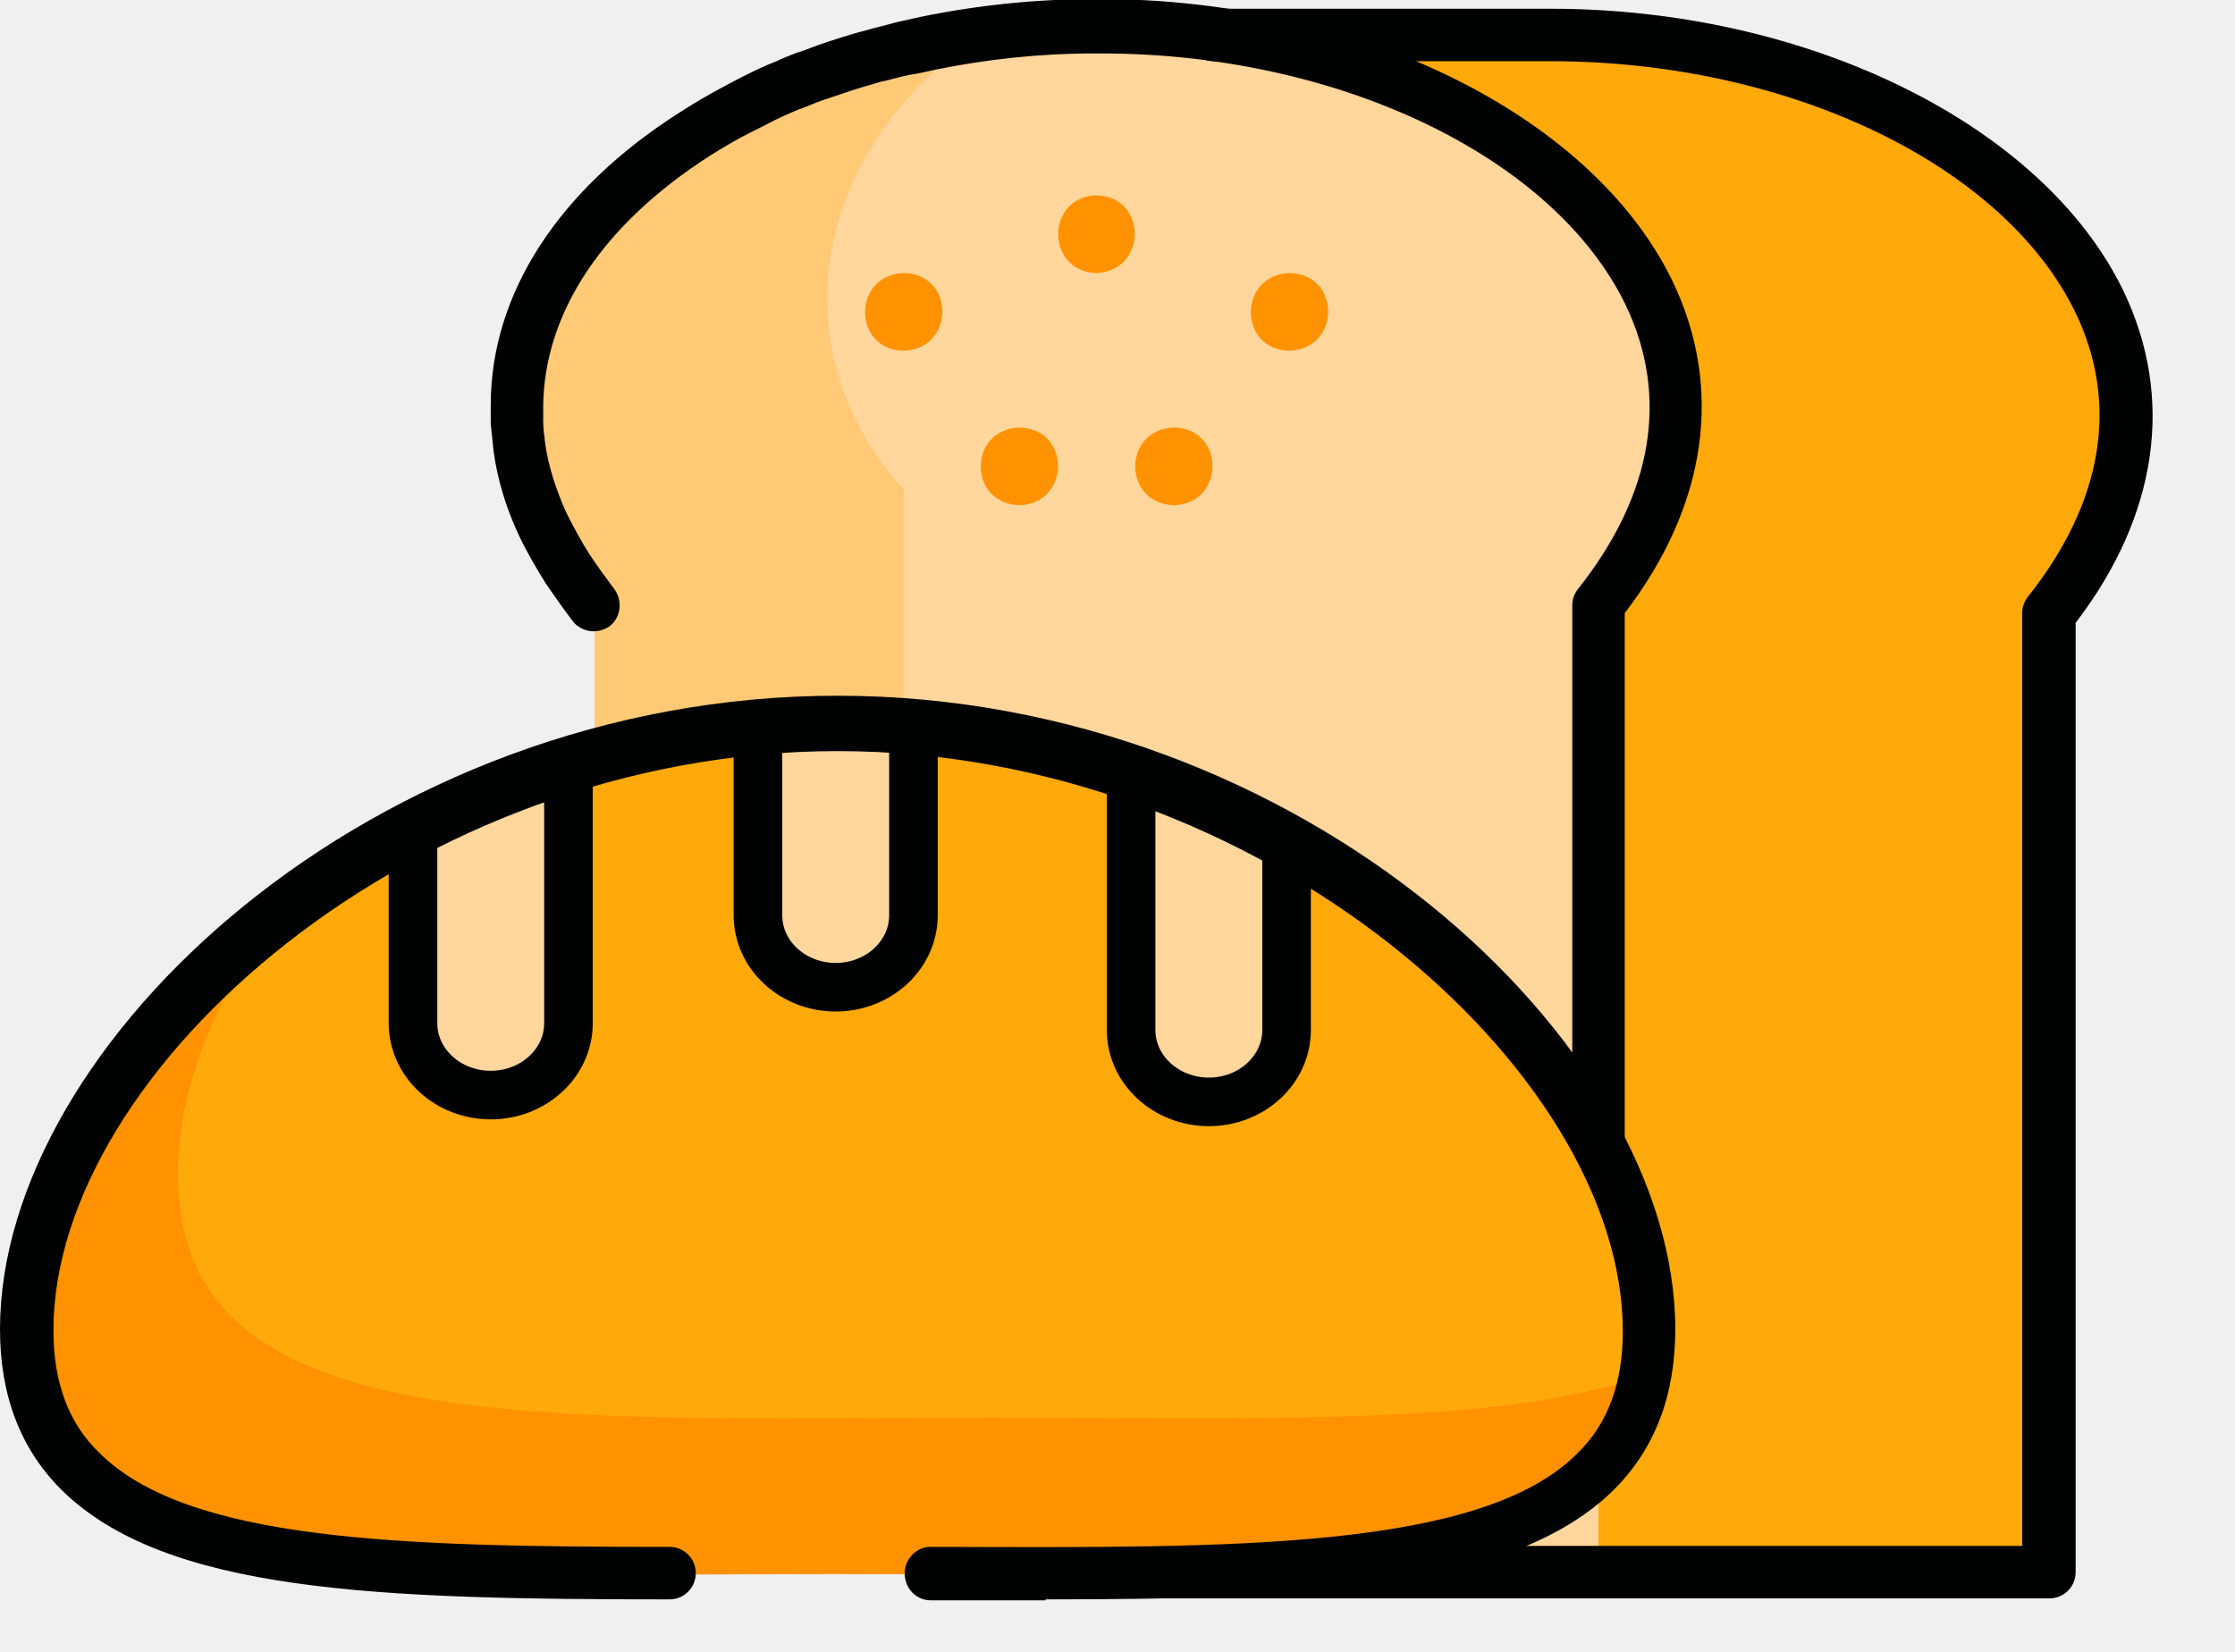
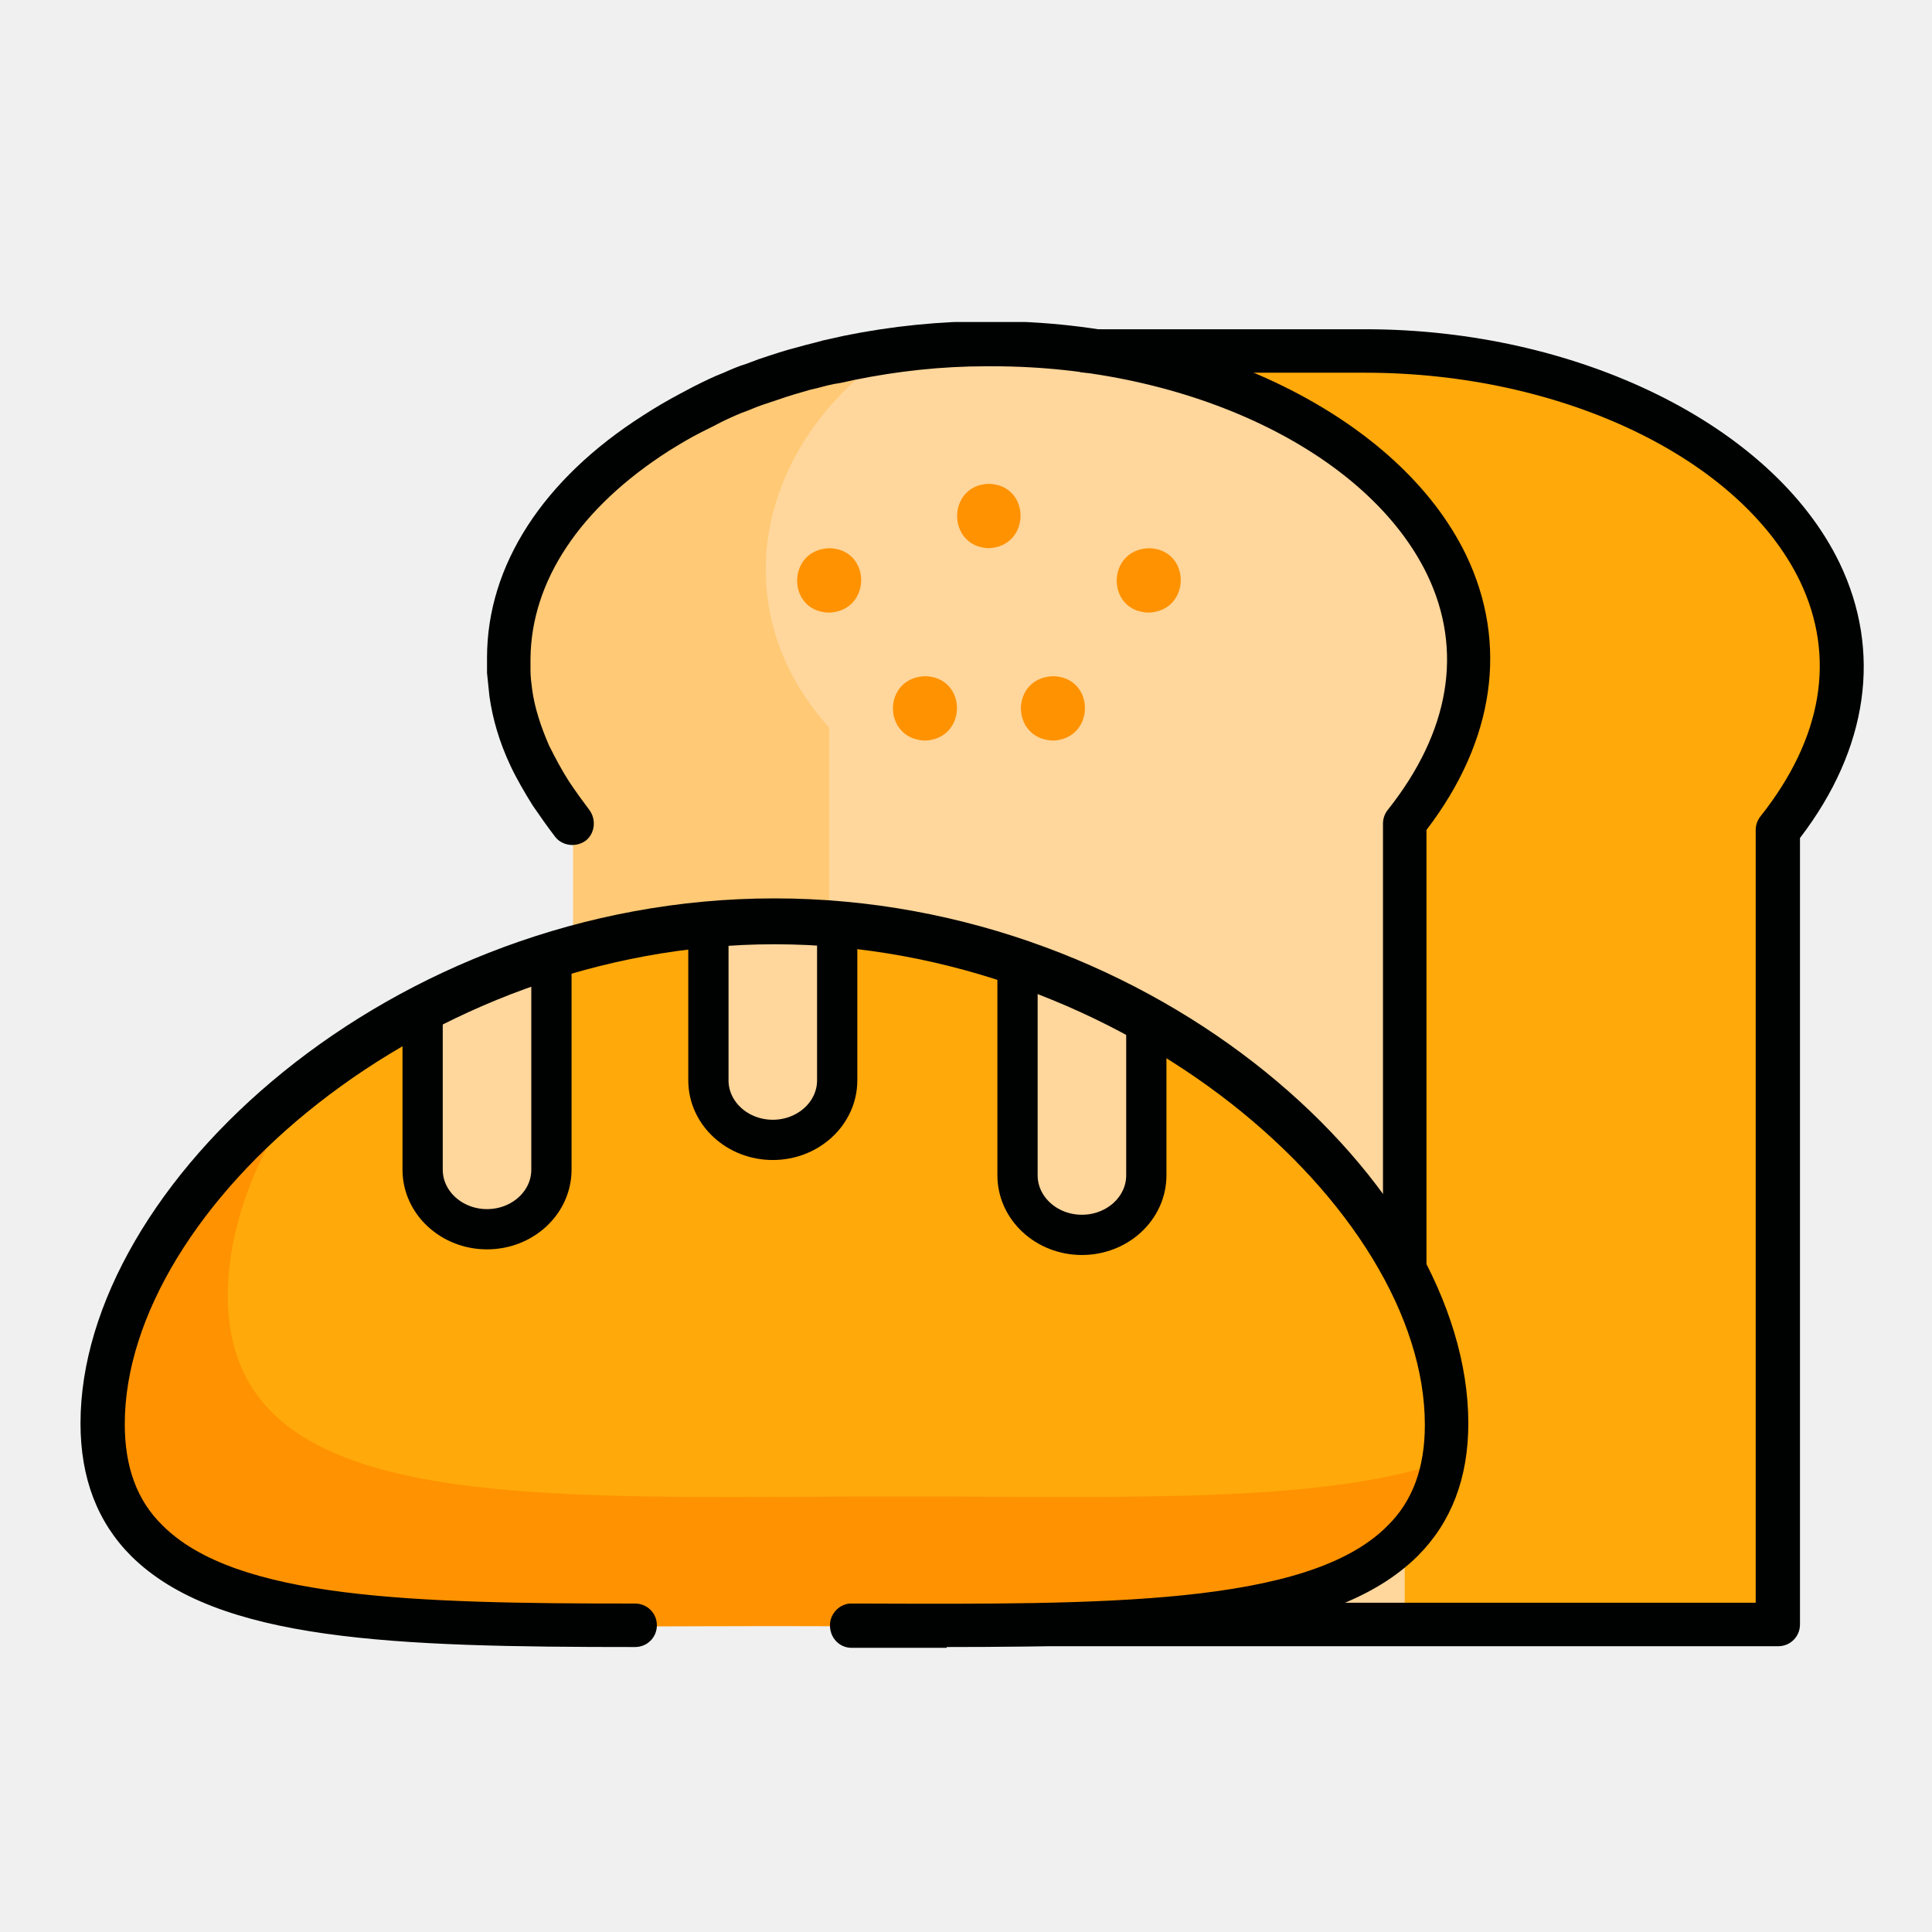
- <svg xmlns="http://www.w3.org/2000/svg" width="23" height="17" viewBox="0 0 23 17" fill="none">
-   <g id="Layer_1" clip-path="url(#clip0_1426_2984)">
-     <path id="Vector" d="M11.29 16.18V0.27H16.06C20.17 0.25 23.64 3.19 21.23 6.23V16.17H11.29V16.18Z" fill="#FFA90A" />
-     <path id="Vector_2" d="M6.12 6.23C3.7 3.2 7.17 0.26 11.28 0.27C15.39 0.25 18.86 3.19 16.45 6.23V16.17H6.12V6.23Z" fill="#FFD69B" />
-     <path id="Vector_3" d="M14.33 14.99L12.08 16.18H6.12V6.23C3.94 3.58 6.54 0.8 10.1 0.35C8.41 1.49 7.95 3.54 9.3 5.04V7.83C9.3 11.79 10.38 14.99 14.33 14.99Z" fill="#FFC975" />
-     <path id="Vector_4" d="M16.45 12.84C16.3 12.84 16.18 12.72 16.18 12.57V6.23C16.18 6.17 16.2 6.11 16.24 6.06C17.01 5.09 17.18 4.08 16.73 3.14C15.99 1.61 13.77 0.55 11.33 0.55H11.25C10.7 0.55 10.15 0.61 9.61 0.72C9.52 0.74 9.44 0.76 9.36 0.77C9.26 0.79 9.17 0.82 9.07 0.84C8.93 0.88 8.79 0.92 8.65 0.97L8.47 1.03C8.38 1.06 8.3 1.1 8.21 1.13C8.09 1.18 7.98 1.23 7.87 1.29L7.71 1.37C7.57 1.44 7.44 1.52 7.31 1.6C6.2 2.31 5.6 3.22 5.59 4.18C5.59 4.23 5.59 4.28 5.59 4.33C5.59 4.41 5.6 4.48 5.61 4.56C5.64 4.79 5.72 5.03 5.82 5.26C5.9 5.42 5.98 5.57 6.07 5.71C6.15 5.83 6.23 5.94 6.32 6.06C6.41 6.18 6.39 6.35 6.28 6.44C6.16 6.53 5.99 6.51 5.9 6.4C5.8 6.27 5.71 6.14 5.62 6.01C5.52 5.85 5.42 5.68 5.34 5.51C5.2 5.21 5.12 4.93 5.08 4.65C5.07 4.56 5.06 4.46 5.05 4.36C5.05 4.3 5.05 4.23 5.05 4.17C5.05 3.02 5.75 1.95 6.99 1.16C7.16 1.05 7.3 0.97 7.45 0.89C7.51 0.86 7.56 0.83 7.62 0.8C7.74 0.74 7.86 0.68 7.99 0.63C8.08 0.59 8.17 0.55 8.27 0.52L8.43 0.46C8.61 0.4 8.76 0.35 8.92 0.31C9.02 0.28 9.12 0.26 9.22 0.23C9.31 0.21 9.4 0.19 9.49 0.17C10.08 0.05 10.68 -0.01 11.28 -0.01H11.32C13.96 -0.01 16.38 1.18 17.21 2.89C17.74 3.99 17.57 5.2 16.72 6.31V12.55C16.72 12.7 16.6 12.82 16.45 12.82V12.84Z" fill="#000202" />
-     <path id="Vector_5" d="M21.08 16.45H10.22C10.07 16.45 9.95 16.33 9.95 16.18C9.95 16.03 10.07 15.91 10.22 15.91H20.81V6.31C20.81 6.25 20.83 6.19 20.87 6.14C21.64 5.17 21.81 4.16 21.36 3.22C20.62 1.69 18.4 0.63 15.96 0.63H12.49C12.34 0.63 12.22 0.51 12.22 0.36C12.22 0.21 12.34 0.09 12.49 0.09H15.96C18.6 0.09 21.02 1.28 21.85 2.99C22.38 4.09 22.21 5.3 21.36 6.41V16.18C21.36 16.33 21.24 16.45 21.09 16.45H21.08Z" fill="#000202" />
-     <path id="Vector_6" d="M16.94 13.67C16.94 16.43 13.2 16.17 8.59 16.17C3.98 16.17 0.24 16.43 0.24 13.67C0.24 10.91 3.98 7.43 8.59 7.43C13.2 7.43 16.94 10.92 16.94 13.67Z" fill="#FFA90A" />
-     <path id="Vector_7" d="M16.89 14.17C16.46 16.41 12.92 16.2 8.6 16.2C3.99 16.2 0.24 16.43 0.24 13.68C0.24 12.25 1.24 10.63 2.85 9.4C2.2 10.28 1.83 11.22 1.83 12.09C1.83 14.85 5.57 14.59 10.18 14.59C12.93 14.59 15.37 14.68 16.89 14.17Z" fill="#FF9200" />
-     <g id="Group">
-       <path id="Vector_8" d="M8.12 7.45C7.99 7.45 7.86 7.45 7.73 7.47C7.73 7.47 7.73 7.47 7.72 7.47V9.42C7.72 9.55 7.76 9.67 7.81 9.77C7.81 9.79 7.84 9.8 7.85 9.82C7.89 9.89 7.93 9.95 7.99 10C8.02 10.03 8.06 10.05 8.1 10.07C8.15 10.1 8.2 10.13 8.26 10.15C8.29 10.15 8.32 10.16 8.35 10.17C8.41 10.18 8.46 10.21 8.53 10.21C8.55 10.21 8.56 10.21 8.58 10.2C8.58 10.2 8.58 10.2 8.59 10.2C8.69 10.2 8.78 10.17 8.87 10.13C8.88 10.13 8.89 10.11 8.91 10.11C8.98 10.07 9.05 10.03 9.11 9.97C9.14 9.94 9.16 9.9 9.18 9.86C9.21 9.81 9.25 9.76 9.27 9.7C9.28 9.66 9.29 9.62 9.29 9.58C9.3 9.52 9.32 9.47 9.32 9.41V7.46C8.93 7.43 8.53 7.43 8.13 7.44L8.12 7.45Z" fill="#FFD69B" />
-       <path id="Vector_9" d="M11.84 8.16C11.73 8.1 11.61 8.06 11.5 8.02C11.48 8.02 11.47 8.01 11.45 8V10.62C11.45 10.74 11.48 10.85 11.53 10.95C11.56 11.02 11.61 11.08 11.65 11.13C11.67 11.15 11.68 11.17 11.69 11.19C11.74 11.24 11.8 11.28 11.87 11.31C11.9 11.33 11.92 11.35 11.96 11.36C11.99 11.37 12.02 11.37 12.06 11.38C12.12 11.4 12.19 11.42 12.26 11.42C12.31 11.42 12.35 11.4 12.39 11.39C12.45 11.39 12.51 11.37 12.57 11.35C12.6 11.34 12.63 11.32 12.65 11.3C12.72 11.26 12.78 11.22 12.84 11.16C12.86 11.14 12.87 11.12 12.88 11.1C12.93 11.04 12.97 10.98 12.99 10.9C13.01 10.84 13.02 10.78 13.03 10.72C13.03 10.68 13.05 10.66 13.05 10.62V8.75C12.67 8.52 12.26 8.34 11.85 8.17L11.84 8.16Z" fill="#FFD69B" />
-       <path id="Vector_10" d="M4.55 8.52C4.41 8.59 4.28 8.66 4.15 8.74V10.61C4.15 10.75 4.19 10.87 4.24 10.97C4.29 11.06 4.35 11.14 4.42 11.21C4.45 11.24 4.48 11.25 4.52 11.27C4.57 11.3 4.62 11.33 4.68 11.35C4.72 11.36 4.76 11.36 4.8 11.37C4.86 11.37 4.91 11.39 4.97 11.39C5 11.39 5.03 11.38 5.06 11.37C5.13 11.36 5.2 11.35 5.26 11.32C5.28 11.32 5.3 11.29 5.32 11.28C5.39 11.25 5.45 11.21 5.5 11.15C5.52 11.13 5.54 11.1 5.56 11.07C5.6 11.02 5.64 10.96 5.66 10.9C5.68 10.85 5.69 10.79 5.7 10.73C5.7 10.68 5.73 10.65 5.73 10.6V7.99C5.32 8.14 4.92 8.32 4.54 8.52H4.55Z" fill="#FFD69B" />
-     </g>
-     <path id="Vector_11" d="M9.3 2.81C9.83 2.82 9.83 3.59 9.3 3.61C8.77 3.6 8.77 2.83 9.3 2.81Z" fill="#FF9200" />
-     <path id="Vector_12" d="M11.28 2.01C11.81 2.02 11.81 2.79 11.28 2.81C10.76 2.79 10.76 2.03 11.28 2.01Z" fill="#FF9200" />
-     <path id="Vector_13" d="M13.27 2.81C13.8 2.82 13.8 3.59 13.27 3.61C12.74 3.6 12.74 2.83 13.27 2.81Z" fill="#FF9200" />
-     <path id="Vector_14" d="M12.08 4.4C12.61 4.41 12.61 5.18 12.08 5.2C11.55 5.18 11.55 4.42 12.08 4.4Z" fill="#FF9200" />
-     <path id="Vector_15" d="M10.49 4.4C11.02 4.41 11.02 5.18 10.49 5.2C9.96 5.18 9.96 4.42 10.49 4.4Z" fill="#FF9200" />
-     <path id="Vector_16" d="M10.76 16.47C10.42 16.47 10.08 16.47 9.72 16.47H9.58C9.43 16.47 9.31 16.35 9.31 16.19C9.31 16.04 9.44 15.91 9.59 15.92H9.73C12.68 15.93 15.24 15.95 16.23 14.96C16.55 14.65 16.7 14.23 16.7 13.7C16.7 11.01 12.97 7.73 8.62 7.73C4.27 7.73 0.55 11.01 0.55 13.69C0.55 14.22 0.7 14.64 1.02 14.95C1.93 15.86 4.12 15.92 6.89 15.92C7.04 15.92 7.16 16.04 7.16 16.19C7.16 16.34 7.04 16.46 6.89 16.46C3.89 16.46 1.7 16.39 0.63 15.33C0.21 14.91 0 14.36 0 13.68C0 10.73 3.85 7.16 8.62 7.16C13.39 7.16 17.24 10.73 17.24 13.68C17.24 14.36 17.03 14.91 16.61 15.33C15.58 16.35 13.47 16.46 10.76 16.46V16.47Z" fill="#000202" />
-     <path id="Vector_17" d="M5.85 8V10.53C5.85 10.94 5.49 11.27 5.05 11.27C4.61 11.27 4.25 10.94 4.25 10.53V8.37" stroke="#000202" stroke-width="0.5" stroke-miterlimit="10" />
-     <path id="Vector_18" d="M9.4 7.47V9.42C9.4 9.83 9.04 10.16 8.6 10.16C8.16 10.16 7.8 9.83 7.8 9.42V7.26" stroke="#000202" stroke-width="0.5" stroke-miterlimit="10" />
-     <path id="Vector_19" d="M13.24 8.74V10.6C13.24 11.01 12.88 11.34 12.44 11.34C12 11.34 11.64 11.01 11.64 10.6V8" stroke="#000202" stroke-width="0.5" stroke-miterlimit="10" />
+ <svg xmlns="http://www.w3.org/2000/svg" width="24" height="24" viewBox="0 0 24 24" fill="none">
+   <g clip-path="url(#clip0_4999_2827)">
+     <path d="M12.29 20.18V4.27H17.06C21.17 4.25 24.64 7.19 22.23 10.23V20.17H12.29V20.18Z" fill="#FFA90A" />
+     <path d="M7.12 10.23C4.7 7.2 8.17 4.26 12.28 4.27C16.39 4.25 19.86 7.19 17.45 10.23V20.17H7.12V10.23Z" fill="#FFD69B" />
+     <path d="M15.33 18.99L13.08 20.18H7.12V10.23C4.94 7.58 7.54 4.8 11.1 4.35C9.41 5.49 8.95 7.54 10.3 9.04V11.83C10.3 15.79 11.38 18.99 15.33 18.99Z" fill="#FFC975" />
+     <path d="M17.45 16.84C17.3 16.84 17.18 16.72 17.18 16.57V10.23C17.18 10.17 17.2 10.11 17.24 10.06C18.01 9.09 18.18 8.08 17.73 7.14C16.99 5.61 14.77 4.55 12.33 4.55H12.25C11.7 4.55 11.15 4.61 10.61 4.72C10.52 4.74 10.44 4.76 10.36 4.77C10.26 4.79 10.17 4.82 10.07 4.84C9.93 4.88 9.79 4.92 9.65 4.97L9.47 5.03C9.38 5.06 9.3 5.1 9.21 5.13C9.09 5.18 8.98 5.23 8.87 5.29L8.71 5.37C8.57 5.44 8.44 5.52 8.31 5.6C7.2 6.31 6.6 7.22 6.59 8.18C6.59 8.23 6.59 8.28 6.59 8.33C6.59 8.41 6.6 8.48 6.61 8.56C6.64 8.79 6.72 9.03 6.82 9.26C6.9 9.42 6.98 9.57 7.07 9.71C7.15 9.83 7.23 9.94 7.32 10.06C7.41 10.18 7.39 10.35 7.28 10.44C7.16 10.53 6.99 10.51 6.9 10.4C6.8 10.27 6.71 10.14 6.62 10.01C6.52 9.85 6.42 9.68 6.34 9.51C6.2 9.21 6.12 8.93 6.08 8.65C6.07 8.56 6.06 8.46 6.05 8.36C6.05 8.3 6.05 8.23 6.05 8.17C6.05 7.02 6.75 5.95 7.99 5.16C8.16 5.05 8.3 4.97 8.45 4.89C8.51 4.86 8.56 4.83 8.62 4.8C8.74 4.74 8.86 4.68 8.99 4.63C9.08 4.59 9.17 4.55 9.27 4.52L9.43 4.46C9.61 4.4 9.76 4.35 9.92 4.31C10.02 4.28 10.12 4.26 10.22 4.23C10.31 4.21 10.4 4.19 10.49 4.17C11.08 4.05 11.68 3.99 12.28 3.99H12.32C14.96 3.99 17.38 5.18 18.21 6.89C18.74 7.99 18.57 9.2 17.72 10.31V16.55C17.72 16.7 17.6 16.82 17.45 16.82V16.84Z" fill="#000202" />
+     <path d="M22.08 20.45H11.22C11.07 20.45 10.95 20.33 10.95 20.18C10.95 20.03 11.07 19.91 11.22 19.91H21.81V10.31C21.81 10.25 21.83 10.19 21.87 10.14C22.64 9.17 22.81 8.16 22.36 7.22C21.62 5.69 19.4 4.63 16.96 4.63H13.49C13.34 4.63 13.22 4.51 13.22 4.36C13.22 4.21 13.34 4.09 13.49 4.09H16.96C19.6 4.09 22.02 5.28 22.85 6.99C23.38 8.09 23.21 9.3 22.36 10.41V20.18C22.36 20.33 22.24 20.45 22.09 20.45H22.08Z" fill="#000202" />
+     <path d="M17.94 17.67C17.94 20.43 14.2 20.17 9.59 20.17C4.98 20.17 1.24 20.43 1.24 17.67C1.24 14.91 4.98 11.43 9.59 11.43C14.2 11.43 17.94 14.92 17.94 17.67Z" fill="#FFA90A" />
+     <path d="M17.89 18.17C17.46 20.41 13.92 20.2 9.6 20.2C4.99 20.2 1.24 20.43 1.24 17.68C1.24 16.25 2.24 14.63 3.85 13.4C3.2 14.28 2.83 15.22 2.83 16.09C2.83 18.85 6.57 18.59 11.18 18.59C13.93 18.59 16.37 18.68 17.89 18.17Z" fill="#FF9200" />
+     <path d="M9.12 11.45C8.99 11.45 8.86 11.45 8.73 11.47C8.73 11.47 8.73 11.47 8.72 11.47V13.42C8.72 13.55 8.76 13.67 8.81 13.77C8.81 13.79 8.84 13.8 8.85 13.82C8.89 13.89 8.93 13.95 8.99 14C9.02 14.03 9.06 14.05 9.1 14.07C9.15 14.1 9.2 14.13 9.26 14.15C9.29 14.15 9.32 14.16 9.35 14.17C9.41 14.18 9.46 14.21 9.53 14.21C9.55 14.21 9.56 14.21 9.58 14.2C9.58 14.2 9.58 14.2 9.59 14.2C9.69 14.2 9.78 14.17 9.87 14.13C9.88 14.13 9.89 14.11 9.91 14.11C9.98 14.07 10.05 14.03 10.11 13.97C10.14 13.94 10.16 13.9 10.18 13.86C10.21 13.81 10.25 13.76 10.27 13.7C10.28 13.66 10.29 13.62 10.29 13.58C10.3 13.52 10.32 13.47 10.32 13.41V11.46C9.93 11.43 9.53 11.43 9.13 11.44L9.12 11.45Z" fill="#FFD69B" />
+     <path d="M12.84 12.16C12.73 12.1 12.61 12.06 12.5 12.02C12.48 12.02 12.47 12.01 12.45 12V14.62C12.45 14.74 12.48 14.85 12.53 14.95C12.56 15.02 12.61 15.08 12.65 15.13C12.67 15.15 12.68 15.17 12.69 15.19C12.74 15.24 12.8 15.28 12.87 15.31C12.9 15.33 12.92 15.35 12.96 15.36C12.99 15.37 13.02 15.37 13.06 15.38C13.12 15.4 13.19 15.42 13.26 15.42C13.31 15.42 13.35 15.4 13.39 15.39C13.45 15.39 13.51 15.37 13.57 15.35C13.6 15.34 13.63 15.32 13.65 15.3C13.72 15.26 13.78 15.22 13.84 15.16C13.86 15.14 13.87 15.12 13.88 15.1C13.93 15.04 13.97 14.98 13.99 14.9C14.01 14.84 14.02 14.78 14.03 14.72C14.03 14.68 14.05 14.66 14.05 14.62V12.75C13.67 12.52 13.26 12.34 12.85 12.17L12.84 12.16Z" fill="#FFD69B" />
+     <path d="M5.55 12.52C5.41 12.59 5.28 12.66 5.15 12.74V14.61C5.15 14.75 5.19 14.87 5.24 14.97C5.29 15.06 5.35 15.14 5.42 15.21C5.45 15.24 5.48 15.25 5.52 15.27C5.57 15.3 5.62 15.33 5.68 15.35C5.72 15.36 5.76 15.36 5.8 15.37C5.86 15.37 5.91 15.39 5.97 15.39C6 15.39 6.03 15.38 6.06 15.37C6.13 15.36 6.2 15.35 6.26 15.32C6.28 15.32 6.3 15.29 6.32 15.28C6.39 15.25 6.45 15.21 6.5 15.15C6.52 15.13 6.54 15.1 6.56 15.07C6.6 15.02 6.64 14.96 6.66 14.9C6.68 14.85 6.69 14.79 6.7 14.73C6.7 14.68 6.73 14.65 6.73 14.6V11.99C6.32 12.14 5.92 12.32 5.54 12.52H5.55Z" fill="#FFD69B" />
+     <path d="M10.3 6.81C10.83 6.82 10.83 7.59 10.3 7.61C9.77 7.6 9.77 6.83 10.3 6.81Z" fill="#FF9200" />
+     <path d="M12.28 6.01C12.81 6.02 12.81 6.79 12.28 6.81C11.76 6.79 11.76 6.03 12.28 6.01Z" fill="#FF9200" />
+     <path d="M14.27 6.81C14.8 6.82 14.8 7.59 14.27 7.61C13.74 7.6 13.74 6.83 14.27 6.81Z" fill="#FF9200" />
+     <path d="M13.08 8.4C13.61 8.41 13.61 9.18 13.08 9.2C12.55 9.18 12.55 8.42 13.08 8.4Z" fill="#FF9200" />
+     <path d="M11.49 8.4C12.02 8.41 12.02 9.18 11.49 9.2C10.96 9.18 10.96 8.42 11.49 8.4Z" fill="#FF9200" />
+     <path d="M11.76 20.47C11.42 20.47 11.08 20.47 10.72 20.47H10.58C10.43 20.47 10.31 20.35 10.31 20.19C10.31 20.04 10.44 19.91 10.59 19.92H10.73C13.68 19.93 16.24 19.95 17.23 18.96C17.55 18.65 17.7 18.23 17.7 17.7C17.7 15.01 13.97 11.73 9.62 11.73C5.27 11.73 1.55 15.01 1.55 17.69C1.55 18.22 1.7 18.64 2.02 18.95C2.93 19.86 5.12 19.92 7.89 19.92C8.04 19.92 8.16 20.04 8.16 20.19C8.16 20.34 8.04 20.46 7.89 20.46C4.89 20.46 2.7 20.39 1.63 19.33C1.21 18.91 1 18.36 1 17.68C1 14.73 4.85 11.16 9.62 11.16C14.39 11.16 18.24 14.73 18.24 17.68C18.24 18.36 18.03 18.91 17.61 19.33C16.58 20.35 14.47 20.46 11.76 20.46V20.47Z" fill="#000202" />
+     <path d="M6.85 12V14.53C6.85 14.94 6.49 15.27 6.05 15.27C5.61 15.27 5.25 14.94 5.25 14.53V12.37" stroke="#000202" stroke-width="0.5" stroke-miterlimit="10" />
+     <path d="M10.4 11.47V13.42C10.4 13.83 10.04 14.16 9.6 14.16C9.16 14.16 8.8 13.83 8.8 13.42V11.26" stroke="#000202" stroke-width="0.5" stroke-miterlimit="10" />
+     <path d="M14.24 12.74V14.6C14.24 15.01 13.88 15.34 13.44 15.34C13 15.34 12.64 15.01 12.64 14.6V12" stroke="#000202" stroke-width="0.5" stroke-miterlimit="10" />
  </g>
  <defs>
-     <clipPath id="clip0_1426_2984">
-       <rect width="22.15" height="16.47" fill="white" />
+     <clipPath id="clip0_4999_2827">
+       <rect width="22.15" height="16.47" fill="white" transform="translate(1 4)" />
    </clipPath>
  </defs>
</svg>
